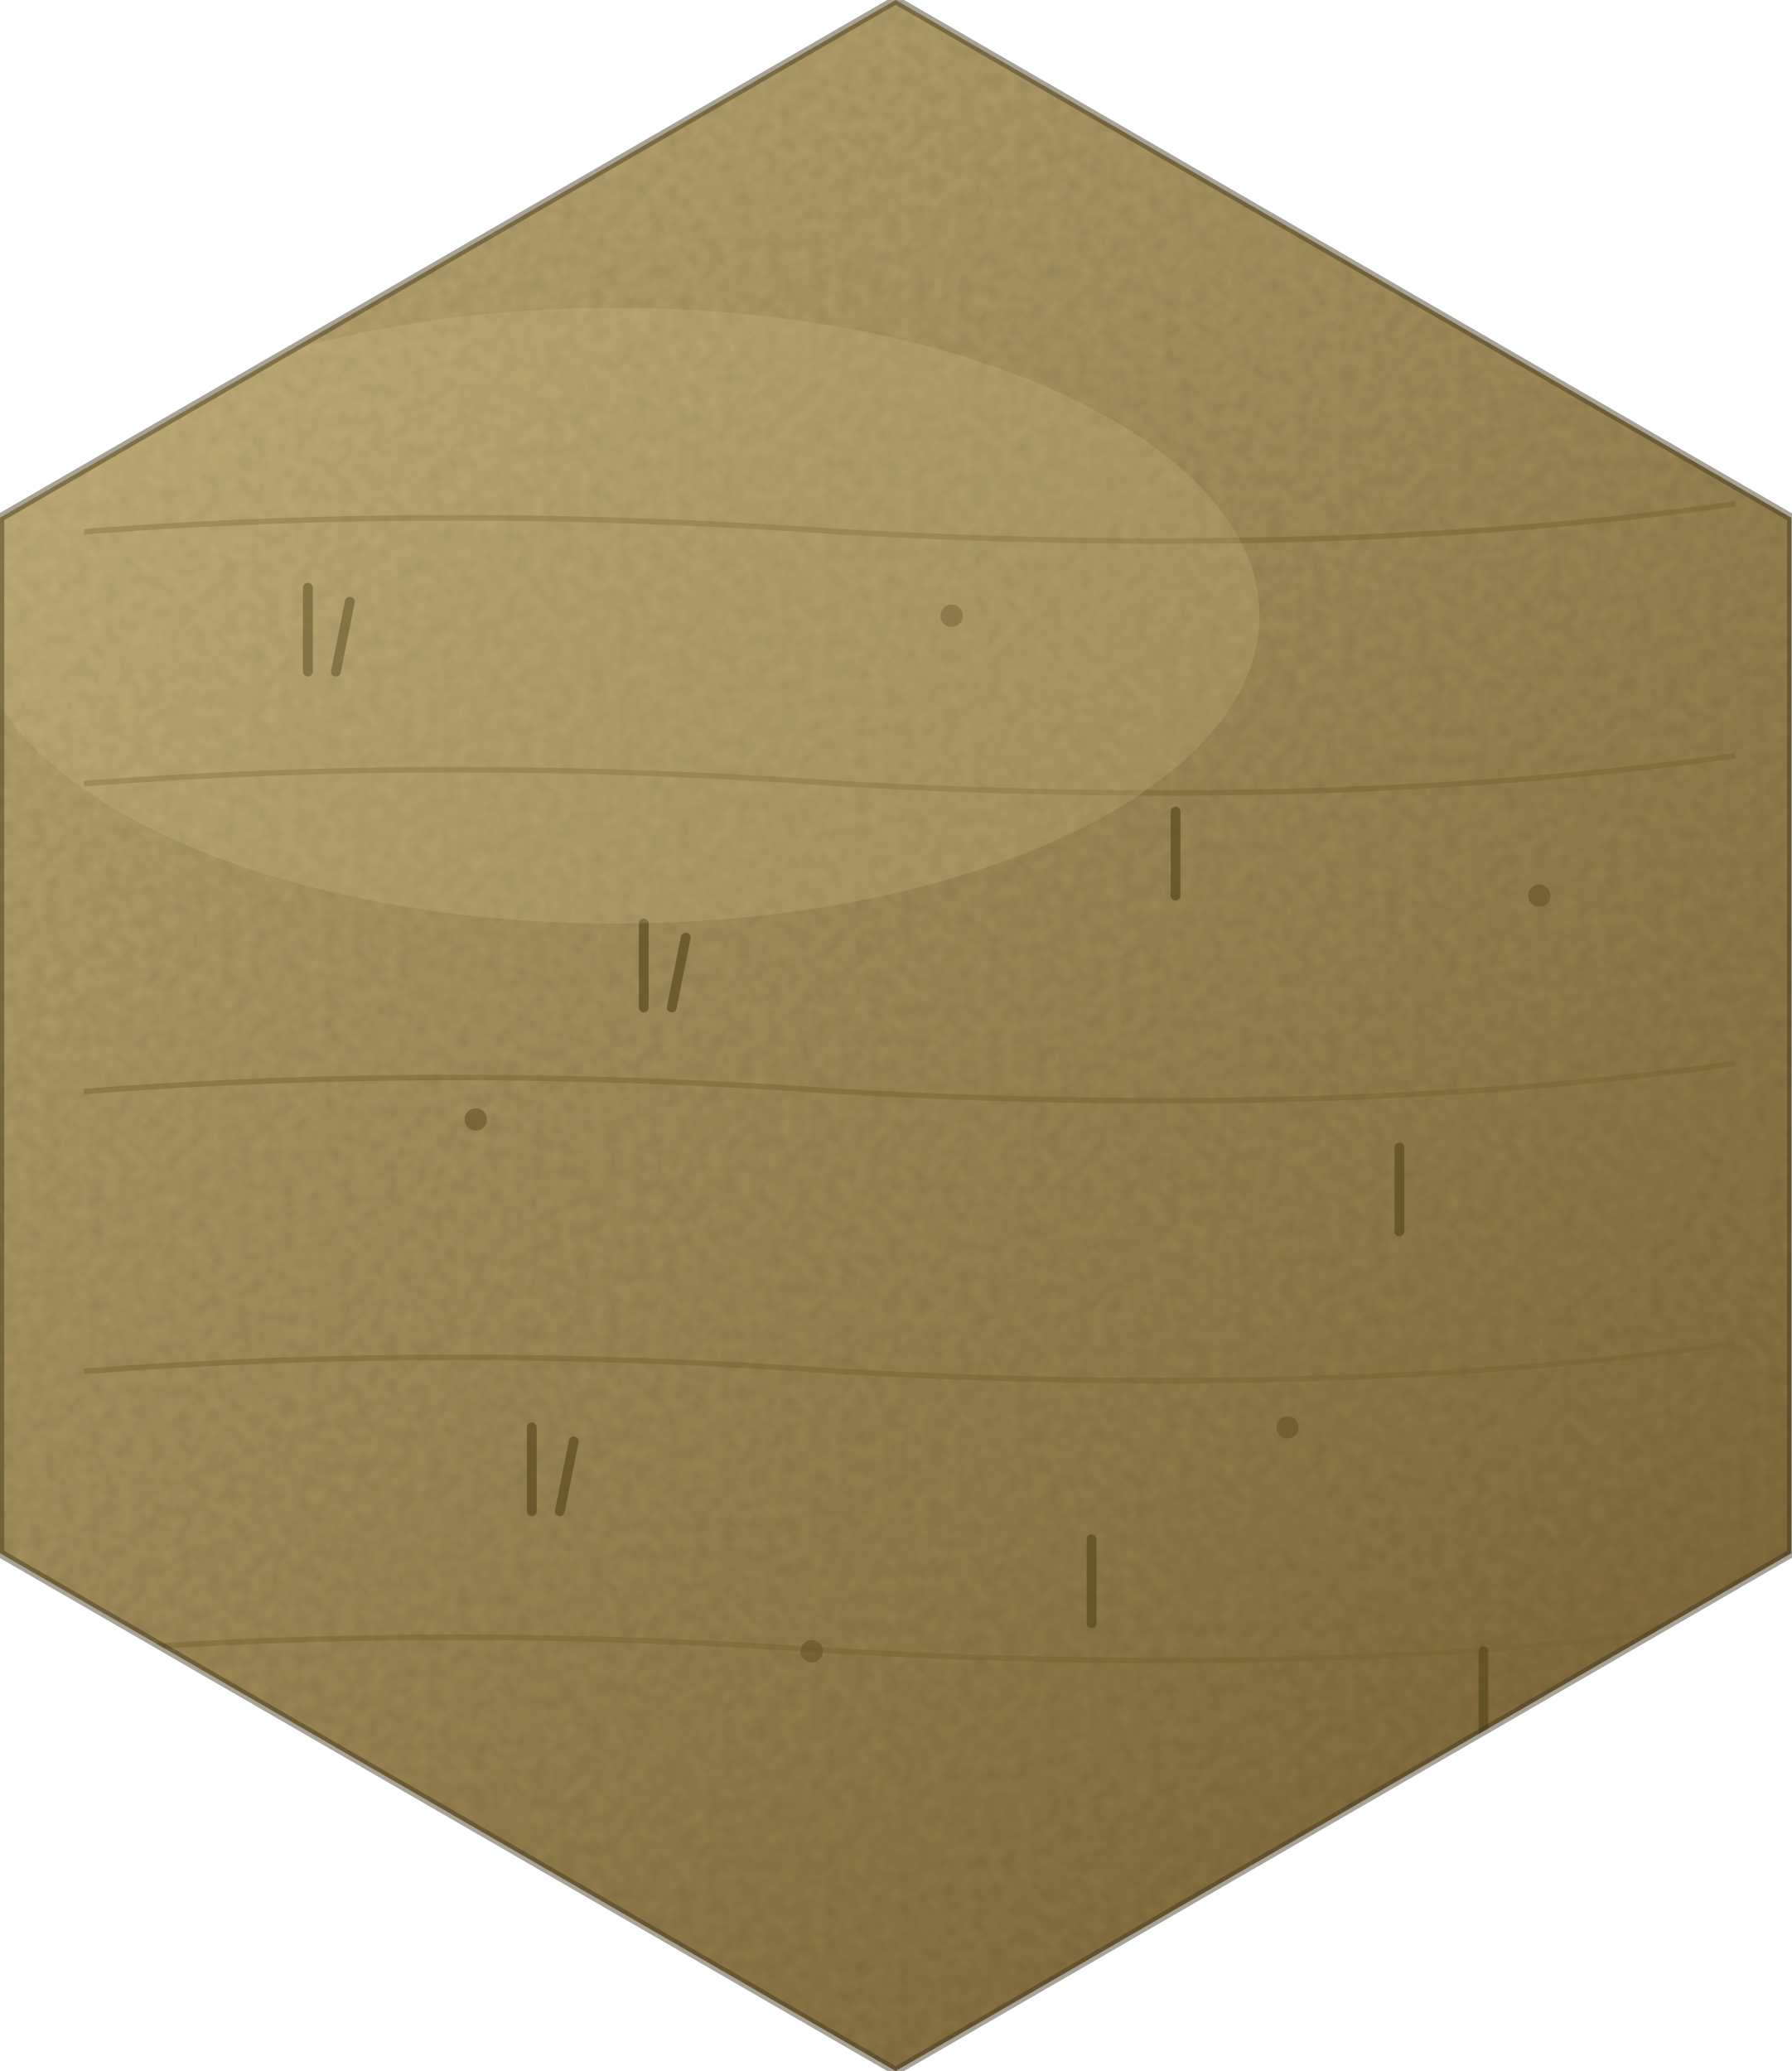
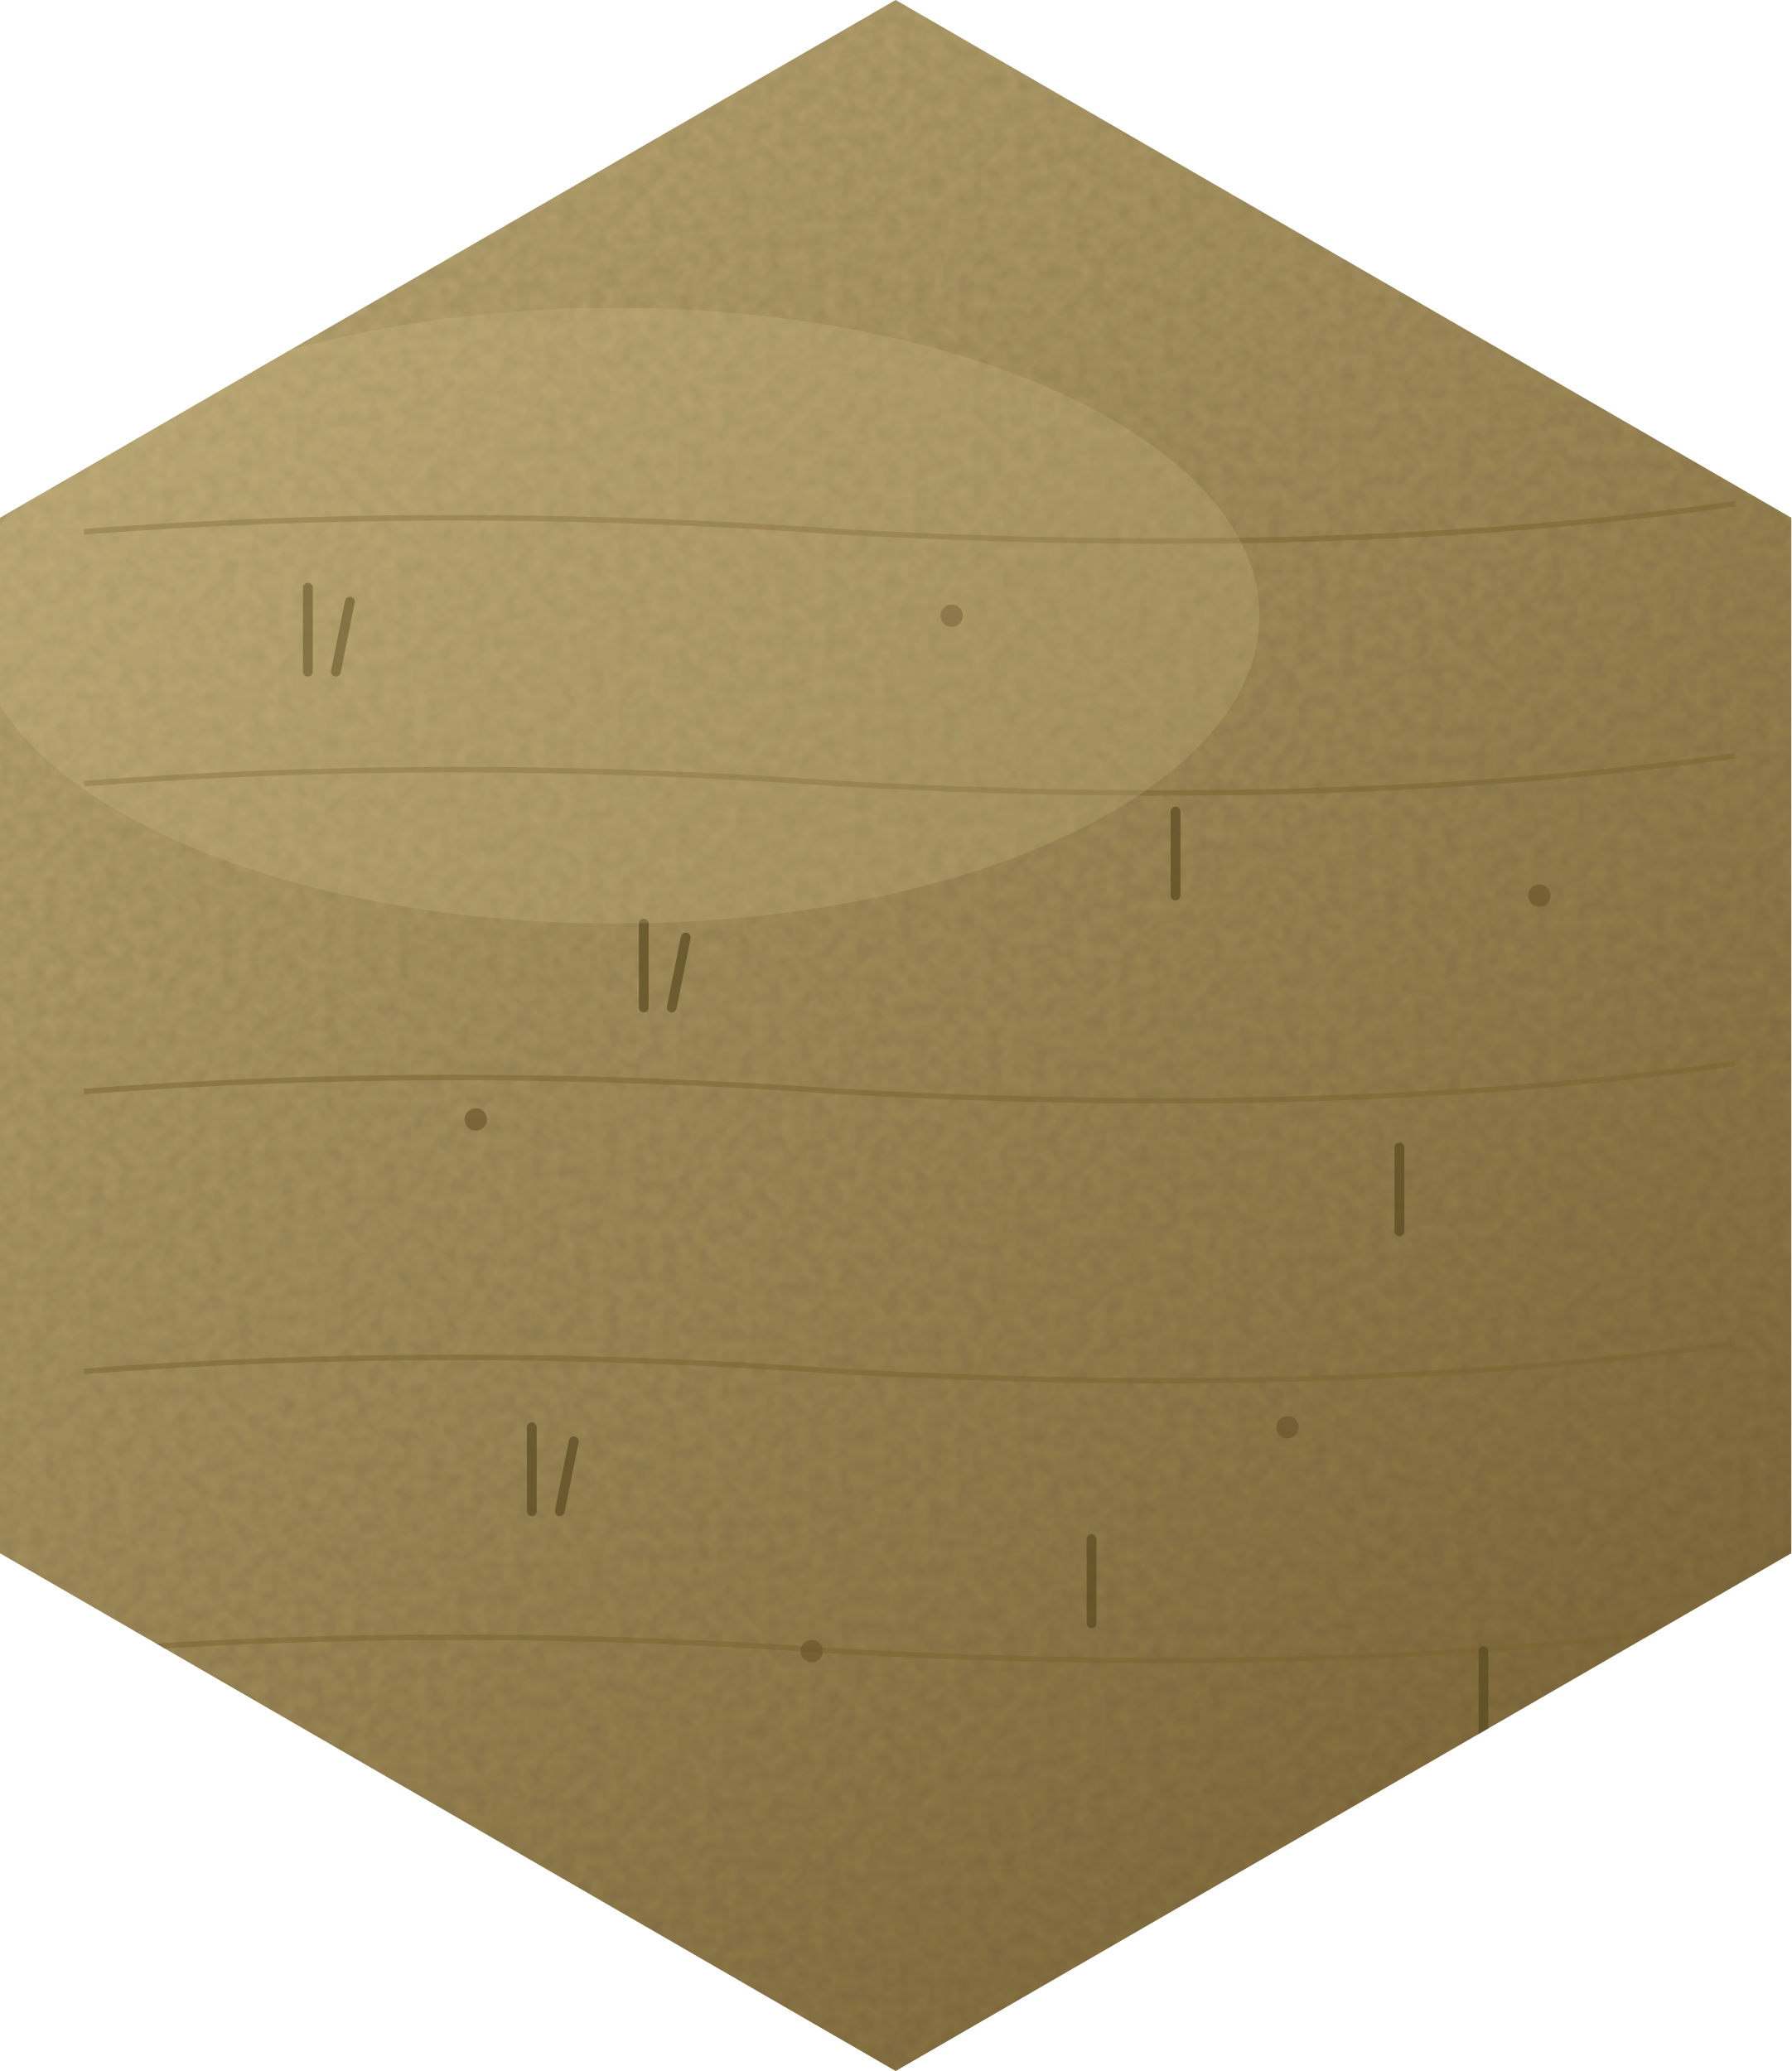
<svg xmlns="http://www.w3.org/2000/svg" viewBox="0 0 128 148" preserveAspectRatio="xMidYMid meet">
  <defs>
    <clipPath id="hex">
      <polygon points="64,0 128,37 128,111 64,148 0,111 0,37" />
    </clipPath>
    <linearGradient id="lg-base" x1="0" y1="0" x2="0.8" y2="1">
      <stop offset="0" stop-color="#c3b07a" />
      <stop offset="1" stop-color="#80693a" />
    </linearGradient>
    <filter id="nz" x="0" y="0" width="1" height="1">
      <feTurbulence type="fractalNoise" baseFrequency="0.95" numOctaves="2" seed="31" />
      <feColorMatrix values="0 0 0 0 0  0 0 0 0 0  0 0 0 0 0  0 0 0 0.22 0" />
      <feComposite in2="SourceGraphic" operator="in" />
    </filter>
  </defs>
  <g clip-path="url(#hex)">
    <rect x="0" y="0" width="128" height="148" fill="url(#lg-base)" />
    <rect x="0" y="0" width="128" height="148" fill="#3e3218" filter="url(#nz)" opacity="0.55" />
    <g stroke="#7a6230" stroke-width="0.4" fill="none" opacity="0.5">
      <path d="M 6 38 Q 32 36 60 38 Q 96 40 124 36" />
      <path d="M 6 56 Q 32 54 60 56 Q 96 58 124 54" />
      <path d="M 6 78 Q 32 76 60 78 Q 96 80 124 76" />
      <path d="M 6 98 Q 32 96 60 98 Q 96 100 124 96" />
      <path d="M 6 118 Q 32 116 60 118 Q 96 120 124 116" />
    </g>
    <g stroke="#5a4a20" stroke-width="0.7" stroke-linecap="round" opacity="0.7">
      <line x1="22" y1="48" x2="22" y2="42" />
      <line x1="24" y1="48" x2="25" y2="43" />
      <line x1="46" y1="72" x2="46" y2="66" />
      <line x1="48" y1="72" x2="49" y2="67" />
      <line x1="84" y1="64" x2="84" y2="58" />
      <line x1="100" y1="88" x2="100" y2="82" />
      <line x1="38" y1="108" x2="38" y2="102" />
      <line x1="40" y1="108" x2="41" y2="103" />
      <line x1="78" y1="116" x2="78" y2="110" />
      <line x1="106" y1="124" x2="106" y2="118" />
    </g>
    <g fill="#6a542a" opacity="0.65">
      <circle cx="34" cy="80" r="0.8" />
      <circle cx="68" cy="44" r="0.8" />
      <circle cx="92" cy="102" r="0.8" />
      <circle cx="58" cy="118" r="0.8" />
      <circle cx="110" cy="64" r="0.8" />
    </g>
    <ellipse cx="44" cy="44" rx="46" ry="22" fill="#dccc94" opacity="0.18" />
  </g>
-   <polygon points="64,0 128,37 128,111 64,148 0,111 0,37" fill="none" stroke="#3e3218" stroke-width="0.6" opacity="0.45" />
</svg>
